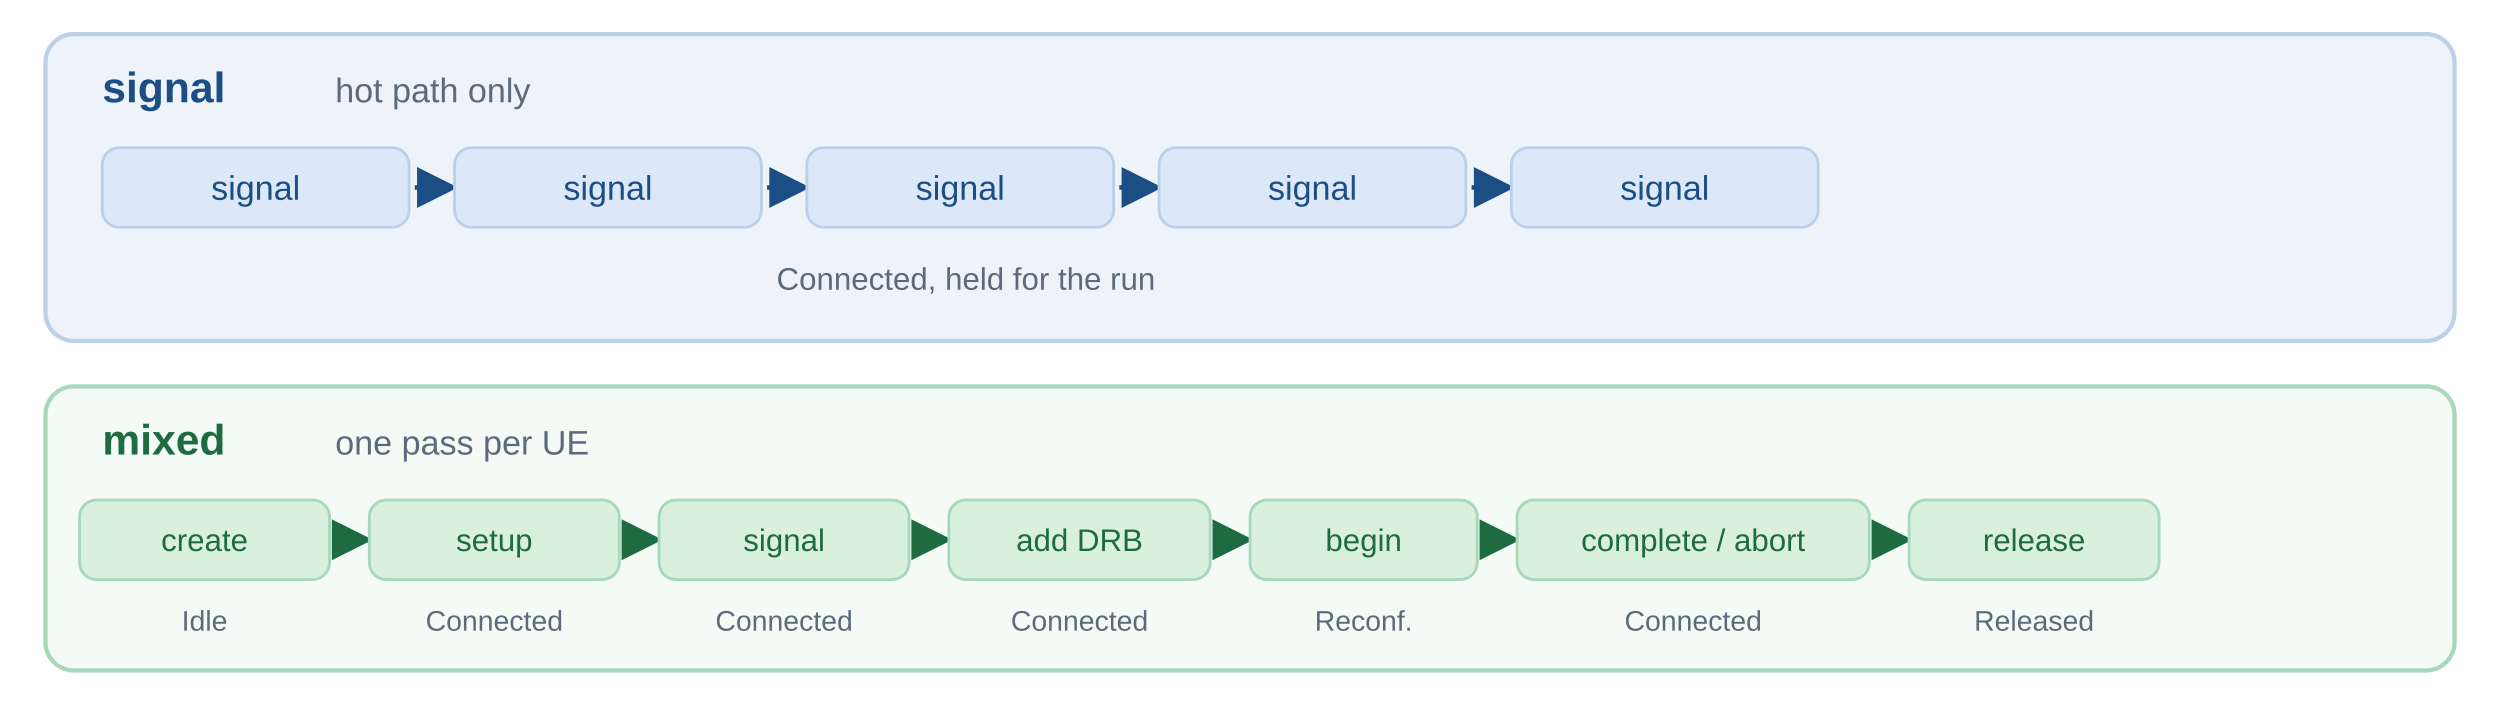
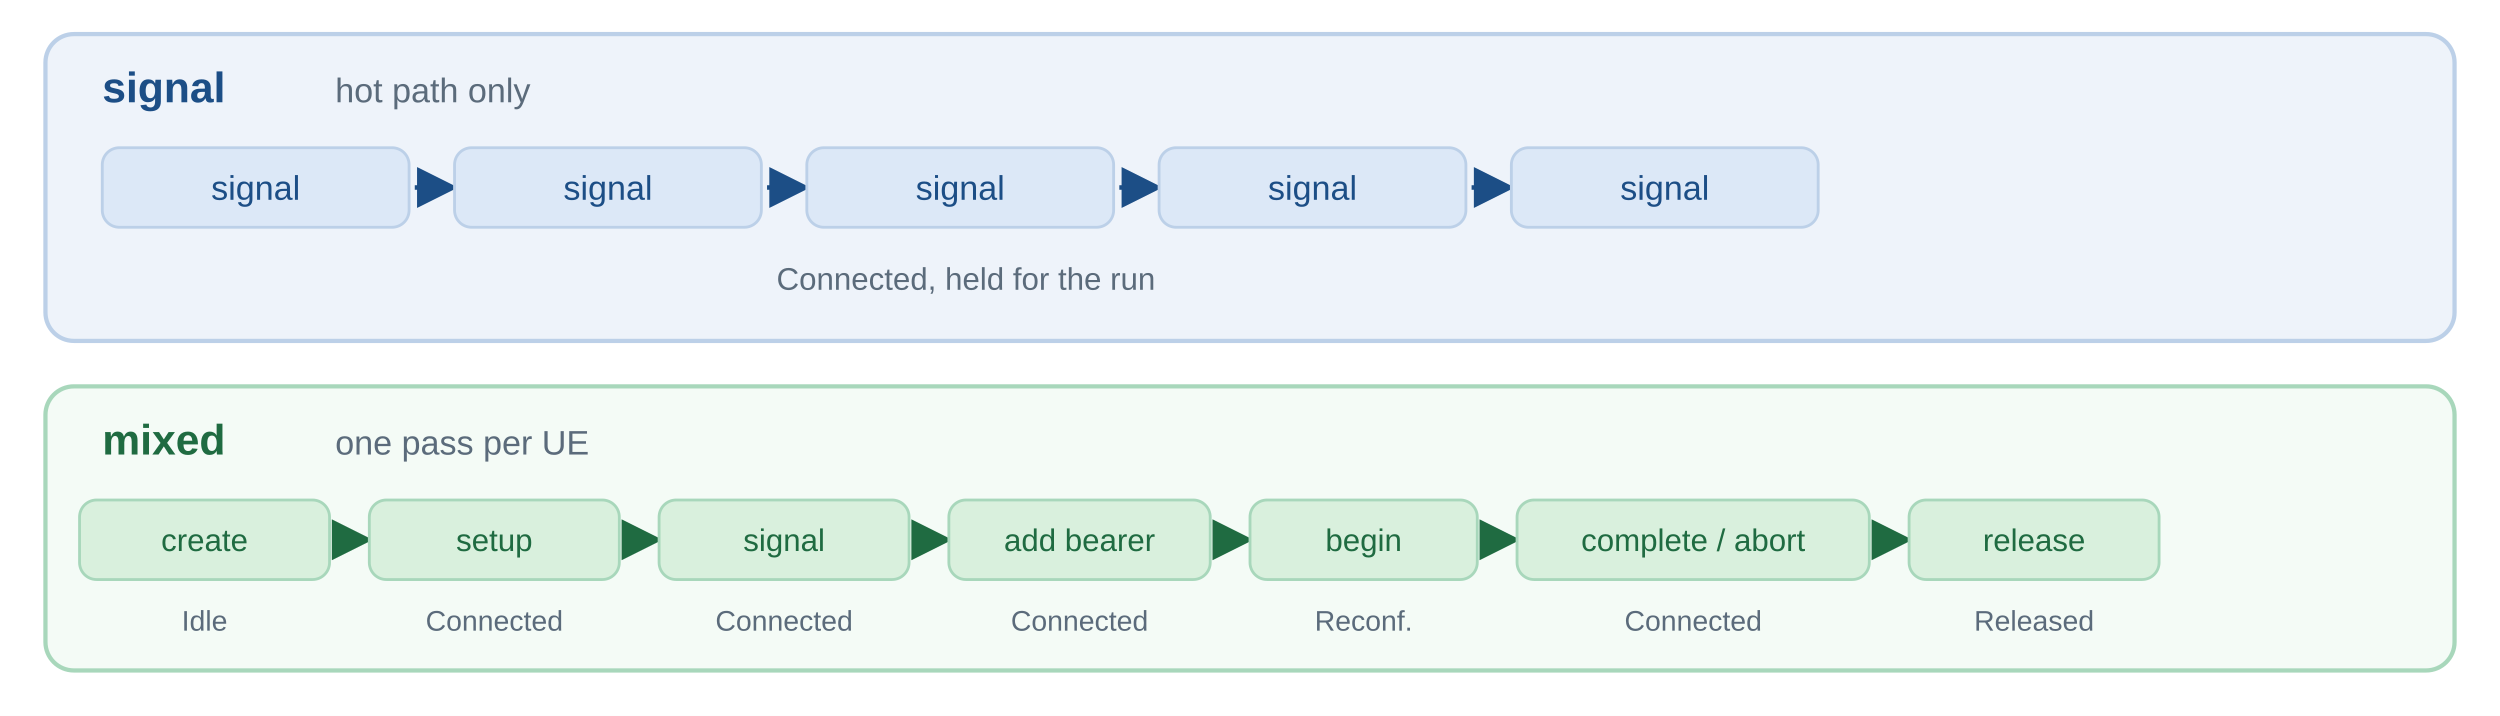
<svg xmlns="http://www.w3.org/2000/svg" viewBox="0 0 880 252" width="880" height="252" font-family="'Segoe UI','Helvetica Neue',Arial,sans-serif">
  <defs>
    <marker id="a0" markerWidth="9" markerHeight="9" refX="7" refY="4.5" orient="auto">
      <path d="M0,0 L9,4.5 L0,9 z" fill="#1c4e86" />
    </marker>
    <marker id="a1" markerWidth="9" markerHeight="9" refX="7" refY="4.5" orient="auto">
      <path d="M0,0 L9,4.5 L0,9 z" fill="#1f6b41" />
    </marker>
  </defs>
  <rect x="0" y="0" width="880" height="252" fill="#ffffff" />
  <rect x="16" y="12" width="848" height="108" rx="10" fill="#eef3fa" stroke="#bcd0e8" stroke-width="1.5" />
  <text x="36" y="36" font-size="15" fill="#1c4e86" font-weight="700">signal</text>
  <text x="118" y="36" font-size="12" fill="#5b6b7b">hot path only</text>
  <rect x="36" y="52" width="108" height="28" rx="6" fill="#dce8f7" stroke="#bcd0e8" stroke-width="1.0" />
  <text x="90.0" y="70.32" font-size="12" fill="#1c4e86" text-anchor="middle">signal</text>
  <line x1="146" y1="66.0" x2="158" y2="66.0" stroke="#1c4e86" stroke-width="1.6" marker-end="url(#a0)" />
  <rect x="160" y="52" width="108" height="28" rx="6" fill="#dce8f7" stroke="#bcd0e8" stroke-width="1.0" />
  <text x="214.0" y="70.32" font-size="12" fill="#1c4e86" text-anchor="middle">signal</text>
  <line x1="270" y1="66.0" x2="282" y2="66.0" stroke="#1c4e86" stroke-width="1.6" marker-end="url(#a0)" />
  <rect x="284" y="52" width="108" height="28" rx="6" fill="#dce8f7" stroke="#bcd0e8" stroke-width="1.0" />
  <text x="338.0" y="70.32" font-size="12" fill="#1c4e86" text-anchor="middle">signal</text>
  <line x1="394" y1="66.0" x2="406" y2="66.0" stroke="#1c4e86" stroke-width="1.6" marker-end="url(#a0)" />
  <rect x="408" y="52" width="108" height="28" rx="6" fill="#dce8f7" stroke="#bcd0e8" stroke-width="1.0" />
  <text x="462.0" y="70.32" font-size="12" fill="#1c4e86" text-anchor="middle">signal</text>
  <line x1="518" y1="66.0" x2="530" y2="66.0" stroke="#1c4e86" stroke-width="1.6" marker-end="url(#a0)" />
  <rect x="532" y="52" width="108" height="28" rx="6" fill="#dce8f7" stroke="#bcd0e8" stroke-width="1.0" />
  <text x="586.0" y="70.32" font-size="12" fill="#1c4e86" text-anchor="middle">signal</text>
  <text x="340" y="102" font-size="11" fill="#5b6b7b" text-anchor="middle">Connected, held for the run</text>
  <rect x="16" y="136" width="848" height="100" rx="10" fill="#f4fbf6" stroke="#a8d7bb" stroke-width="1.5" />
  <text x="36" y="160" font-size="15" fill="#1f6b41" font-weight="700">mixed</text>
  <text x="118" y="160" font-size="12" fill="#5b6b7b">one pass per UE</text>
  <rect x="28" y="176" width="88" height="28" rx="6" fill="#d9f0dd" stroke="#a8d7bb" stroke-width="1.0" />
  <text x="72.0" y="193.96" font-size="11" fill="#1f6b41" text-anchor="middle">create</text>
  <line x1="118" y1="190.0" x2="128" y2="190.0" stroke="#1f6b41" stroke-width="1.6" marker-end="url(#a1)" />
  <rect x="130" y="176" width="88" height="28" rx="6" fill="#d9f0dd" stroke="#a8d7bb" stroke-width="1.0" />
  <text x="174.0" y="193.96" font-size="11" fill="#1f6b41" text-anchor="middle">setup</text>
  <line x1="220" y1="190.0" x2="230" y2="190.0" stroke="#1f6b41" stroke-width="1.6" marker-end="url(#a1)" />
  <rect x="232" y="176" width="88" height="28" rx="6" fill="#d9f0dd" stroke="#a8d7bb" stroke-width="1.0" />
  <text x="276.0" y="193.96" font-size="11" fill="#1f6b41" text-anchor="middle">signal</text>
  <line x1="322" y1="190.0" x2="332" y2="190.0" stroke="#1f6b41" stroke-width="1.6" marker-end="url(#a1)" />
  <rect x="334" y="176" width="92" height="28" rx="6" fill="#d9f0dd" stroke="#a8d7bb" stroke-width="1.0" />
-   <text x="380.0" y="193.96" font-size="11" fill="#1f6b41" text-anchor="middle">add DRB</text>
+   <text x="380.0" y="193.96" font-size="11" fill="#1f6b41" text-anchor="middle">add bearer</text>
  <line x1="428" y1="190.0" x2="438" y2="190.0" stroke="#1f6b41" stroke-width="1.6" marker-end="url(#a1)" />
  <rect x="440" y="176" width="80" height="28" rx="6" fill="#d9f0dd" stroke="#a8d7bb" stroke-width="1.0" />
  <text x="480.0" y="193.96" font-size="11" fill="#1f6b41" text-anchor="middle">begin</text>
  <line x1="522" y1="190.0" x2="532" y2="190.0" stroke="#1f6b41" stroke-width="1.6" marker-end="url(#a1)" />
  <rect x="534" y="176" width="124" height="28" rx="6" fill="#d9f0dd" stroke="#a8d7bb" stroke-width="1.0" />
  <text x="596.0" y="193.96" font-size="11" fill="#1f6b41" text-anchor="middle">complete / abort</text>
  <line x1="660" y1="190.0" x2="670" y2="190.0" stroke="#1f6b41" stroke-width="1.6" marker-end="url(#a1)" />
  <rect x="672" y="176" width="88" height="28" rx="6" fill="#d9f0dd" stroke="#a8d7bb" stroke-width="1.0" />
  <text x="716.0" y="193.96" font-size="11" fill="#1f6b41" text-anchor="middle">release</text>
  <text x="72.0" y="222" font-size="10" fill="#5b6b7b" text-anchor="middle">Idle</text>
  <text x="174.0" y="222" font-size="10" fill="#5b6b7b" text-anchor="middle">Connected</text>
  <text x="276.0" y="222" font-size="10" fill="#5b6b7b" text-anchor="middle">Connected</text>
  <text x="380.0" y="222" font-size="10" fill="#5b6b7b" text-anchor="middle">Connected</text>
  <text x="480.0" y="222" font-size="10" fill="#5b6b7b" text-anchor="middle">Reconf.</text>
  <text x="596.0" y="222" font-size="10" fill="#5b6b7b" text-anchor="middle">Connected</text>
  <text x="716.0" y="222" font-size="10" fill="#5b6b7b" text-anchor="middle">Released</text>
</svg>
